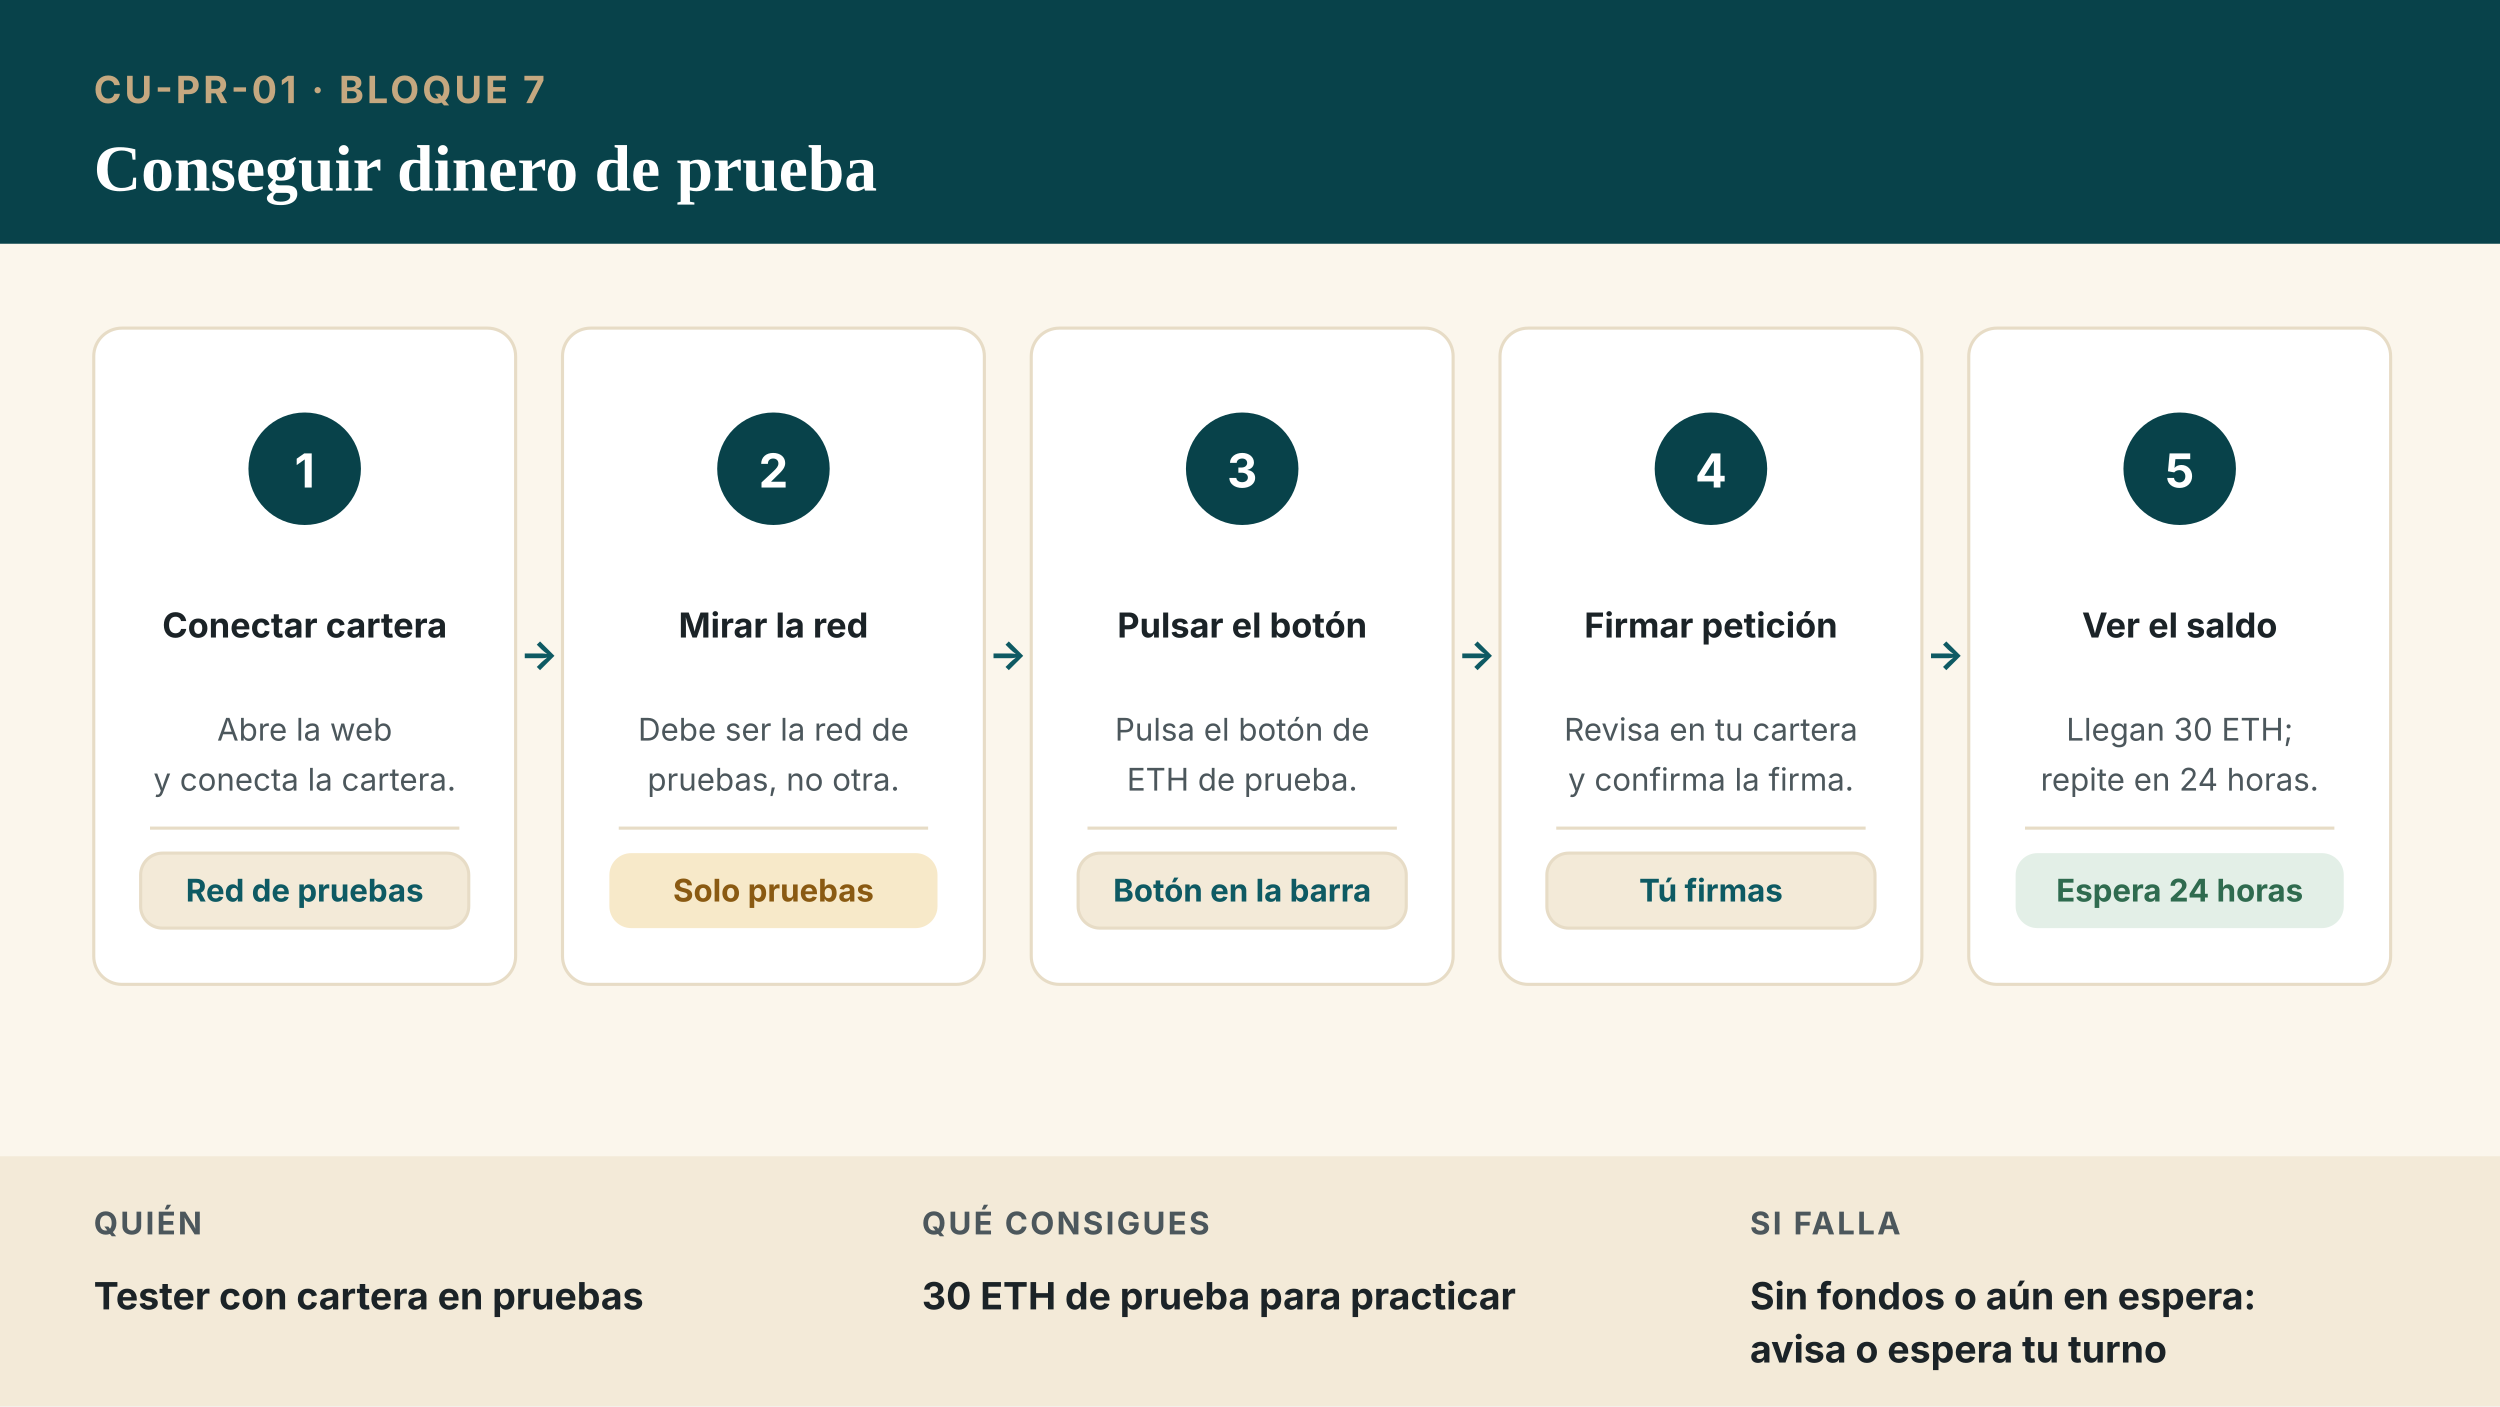
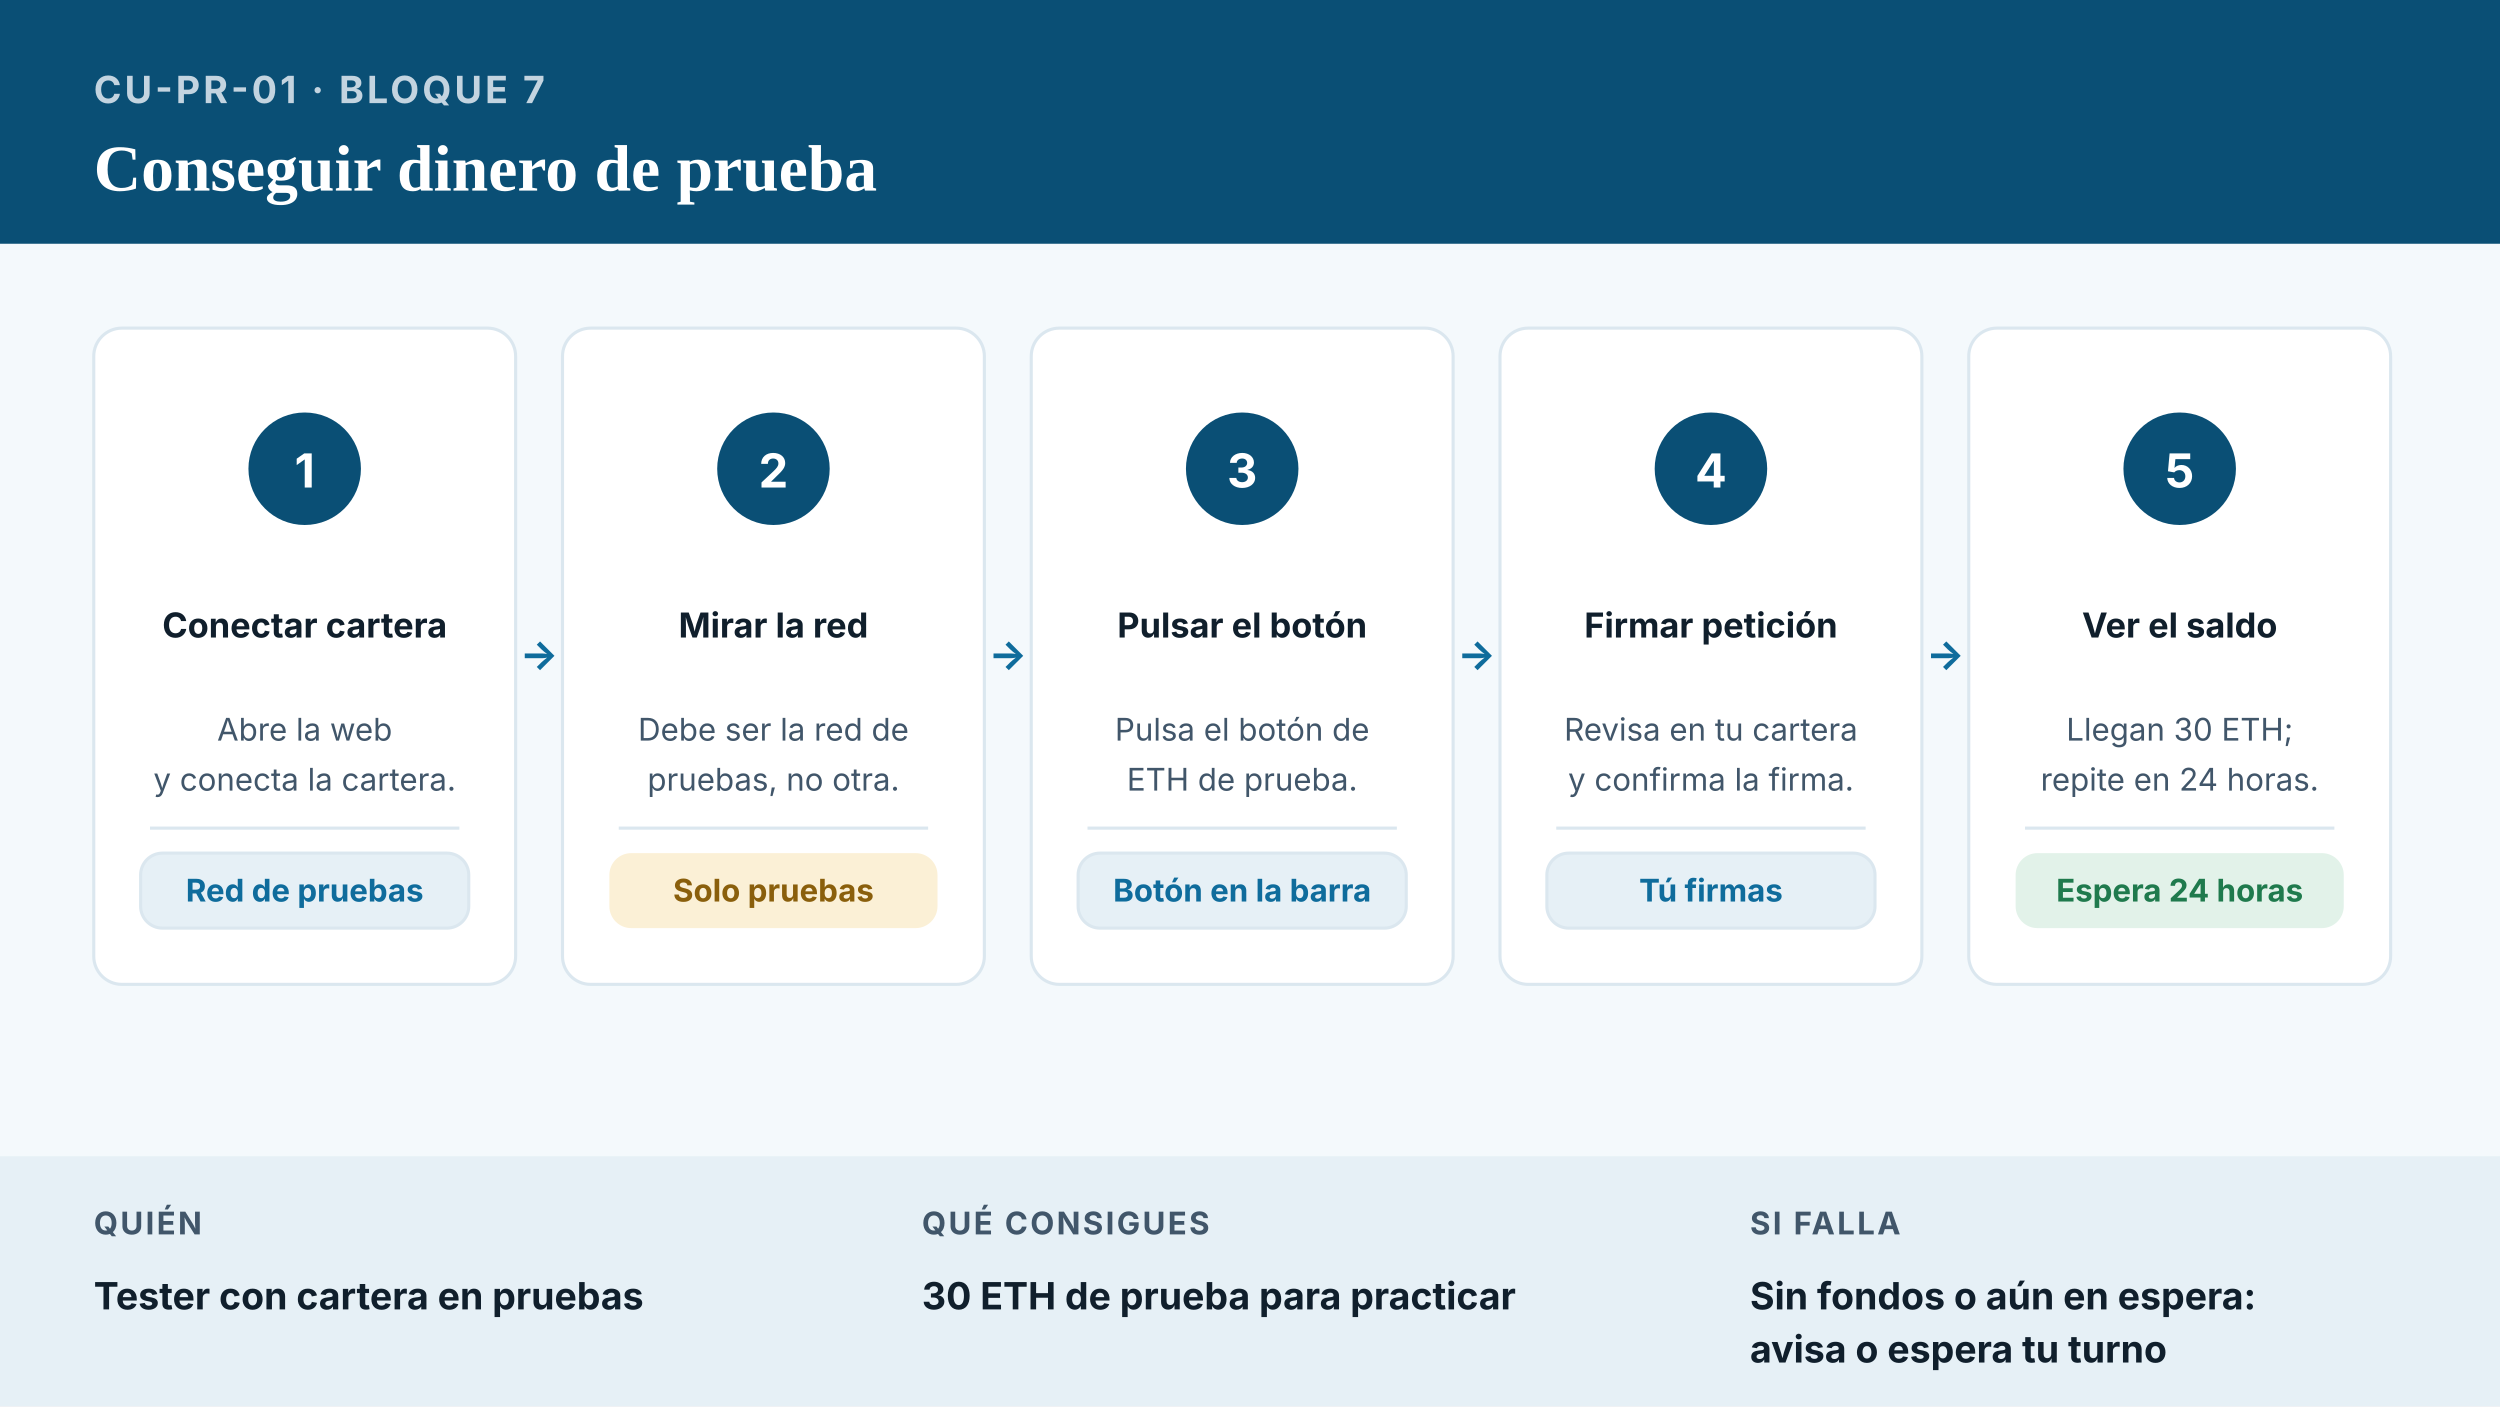
<svg xmlns="http://www.w3.org/2000/svg" viewBox="0 0 1600 900" width="1600" height="900" role="img" aria-labelledby="t d">
-   <rect width="1600" height="900" fill="#FBF6EC" />
-   <rect x="0" y="0" width="1600" height="156" fill="#08424A" />
-   <text x="60" y="66" font-family="'Hanken Grotesk', system-ui, -apple-system, 'Segoe UI', sans-serif" font-size="24" font-weight="700" fill="#C5A880" letter-spacing="2">CU-PR-01 · BLOQUE 7</text>
+   <rect width="1600" height="900" fill="#F4F9FC" />
+   <rect x="0" y="0" width="1600" height="156" fill="#0A4F75" />
+   <text x="60" y="66" font-family="'Hanken Grotesk', system-ui, -apple-system, 'Segoe UI', sans-serif" font-size="24" font-weight="700" fill="#C3D4E0" letter-spacing="2">CU-PR-01 · BLOQUE 7</text>
  <text x="60" y="122" font-family="Fraunces, Georgia, 'Times New Roman', serif" font-size="42" font-weight="700" fill="#FFFFFF">Conseguir dinero de prueba</text>
-   <rect x="60" y="210" width="270" height="420" rx="18" fill="#FFFFFF" stroke="#E7DCC6" stroke-width="2" />
-   <circle cx="195" cy="300" r="36" fill="#08424A" />
+   <rect x="60" y="210" width="270" height="420" rx="18" fill="#FFFFFF" stroke="#DBE7EF" stroke-width="2" />
+   <circle cx="195" cy="300" r="36" fill="#0A4F75" />
  <text x="195" y="312" text-anchor="middle" font-family="'Hanken Grotesk', system-ui, -apple-system, 'Segoe UI', sans-serif" font-size="30" font-weight="700" fill="#FFFFFF">1</text>
-   <text x="195" y="408" text-anchor="middle" font-family="'Hanken Grotesk', system-ui, -apple-system, 'Segoe UI', sans-serif" font-size="22" font-weight="700" fill="#1B2327">Conectar cartera</text>
-   <text x="195" y="474" text-anchor="middle" font-family="'Hanken Grotesk', system-ui, -apple-system, 'Segoe UI', sans-serif" font-size="20" fill="#4C575C">Abre la web</text>
-   <text x="195" y="506" text-anchor="middle" font-family="'Hanken Grotesk', system-ui, -apple-system, 'Segoe UI', sans-serif" font-size="20" fill="#4C575C">y conecta la cartera.</text>
-   <path d="M96 530 H294" stroke="#E7DCC6" stroke-width="2" fill="none" />
-   <rect x="90" y="546" width="210" height="48" rx="14" fill="#F3EAD8" stroke="#E7DCC6" stroke-width="2" />
-   <text x="195" y="577" text-anchor="middle" font-family="'Hanken Grotesk', system-ui, -apple-system, 'Segoe UI', sans-serif" font-size="20" font-weight="700" fill="#0E5A63">Red de pruebas</text>
-   <rect x="360" y="210" width="270" height="420" rx="18" fill="#FFFFFF" stroke="#E7DCC6" stroke-width="2" />
-   <circle cx="495" cy="300" r="36" fill="#08424A" />
+   <text x="195" y="408" text-anchor="middle" font-family="'Hanken Grotesk', system-ui, -apple-system, 'Segoe UI', sans-serif" font-size="22" font-weight="700" fill="#101F2C">Conectar cartera</text>
+   <text x="195" y="474" text-anchor="middle" font-family="'Hanken Grotesk', system-ui, -apple-system, 'Segoe UI', sans-serif" font-size="20" fill="#41566A">Abre la web</text>
+   <text x="195" y="506" text-anchor="middle" font-family="'Hanken Grotesk', system-ui, -apple-system, 'Segoe UI', sans-serif" font-size="20" fill="#41566A">y conecta la cartera.</text>
+   <path d="M96 530 H294" stroke="#DBE7EF" stroke-width="2" fill="none" />
+   <rect x="90" y="546" width="210" height="48" rx="14" fill="#E6F0F6" stroke="#DBE7EF" stroke-width="2" />
+   <text x="195" y="577" text-anchor="middle" font-family="'Hanken Grotesk', system-ui, -apple-system, 'Segoe UI', sans-serif" font-size="20" font-weight="700" fill="#0F6C9C">Red de pruebas</text>
+   <rect x="360" y="210" width="270" height="420" rx="18" fill="#FFFFFF" stroke="#DBE7EF" stroke-width="2" />
+   <circle cx="495" cy="300" r="36" fill="#0A4F75" />
  <text x="495" y="312" text-anchor="middle" font-family="'Hanken Grotesk', system-ui, -apple-system, 'Segoe UI', sans-serif" font-size="30" font-weight="700" fill="#FFFFFF">2</text>
-   <text x="495" y="408" text-anchor="middle" font-family="'Hanken Grotesk', system-ui, -apple-system, 'Segoe UI', sans-serif" font-size="22" font-weight="700" fill="#1B2327">Mirar la red</text>
-   <text x="495" y="474" text-anchor="middle" font-family="'Hanken Grotesk', system-ui, -apple-system, 'Segoe UI', sans-serif" font-size="20" fill="#4C575C">Debe ser la red de</text>
-   <text x="495" y="506" text-anchor="middle" font-family="'Hanken Grotesk', system-ui, -apple-system, 'Segoe UI', sans-serif" font-size="20" fill="#4C575C">pruebas, no otra.</text>
-   <path d="M396 530 H594" stroke="#E7DCC6" stroke-width="2" fill="none" />
-   <rect x="390" y="546" width="210" height="48" rx="14" fill="#F7E9C9" />
-   <text x="495" y="577" text-anchor="middle" font-family="'Hanken Grotesk', system-ui, -apple-system, 'Segoe UI', sans-serif" font-size="20" font-weight="700" fill="#8A5A12">Solo pruebas</text>
-   <rect x="660" y="210" width="270" height="420" rx="18" fill="#FFFFFF" stroke="#E7DCC6" stroke-width="2" />
-   <circle cx="795" cy="300" r="36" fill="#08424A" />
+   <text x="495" y="408" text-anchor="middle" font-family="'Hanken Grotesk', system-ui, -apple-system, 'Segoe UI', sans-serif" font-size="22" font-weight="700" fill="#101F2C">Mirar la red</text>
+   <text x="495" y="474" text-anchor="middle" font-family="'Hanken Grotesk', system-ui, -apple-system, 'Segoe UI', sans-serif" font-size="20" fill="#41566A">Debe ser la red de</text>
+   <text x="495" y="506" text-anchor="middle" font-family="'Hanken Grotesk', system-ui, -apple-system, 'Segoe UI', sans-serif" font-size="20" fill="#41566A">pruebas, no otra.</text>
+   <path d="M396 530 H594" stroke="#DBE7EF" stroke-width="2" fill="none" />
+   <rect x="390" y="546" width="210" height="48" rx="14" fill="#FBF0D6" />
+   <text x="495" y="577" text-anchor="middle" font-family="'Hanken Grotesk', system-ui, -apple-system, 'Segoe UI', sans-serif" font-size="20" font-weight="700" fill="#8A5F0C">Solo pruebas</text>
+   <rect x="660" y="210" width="270" height="420" rx="18" fill="#FFFFFF" stroke="#DBE7EF" stroke-width="2" />
+   <circle cx="795" cy="300" r="36" fill="#0A4F75" />
  <text x="795" y="312" text-anchor="middle" font-family="'Hanken Grotesk', system-ui, -apple-system, 'Segoe UI', sans-serif" font-size="30" font-weight="700" fill="#FFFFFF">3</text>
-   <text x="795" y="408" text-anchor="middle" font-family="'Hanken Grotesk', system-ui, -apple-system, 'Segoe UI', sans-serif" font-size="22" font-weight="700" fill="#1B2327">Pulsar el botón</text>
-   <text x="795" y="474" text-anchor="middle" font-family="'Hanken Grotesk', system-ui, -apple-system, 'Segoe UI', sans-serif" font-size="20" fill="#4C575C">Pulsa el botón de</text>
-   <text x="795" y="506" text-anchor="middle" font-family="'Hanken Grotesk', system-ui, -apple-system, 'Segoe UI', sans-serif" font-size="20" fill="#4C575C">ETH de prueba.</text>
-   <path d="M696 530 H894" stroke="#E7DCC6" stroke-width="2" fill="none" />
-   <rect x="690" y="546" width="210" height="48" rx="14" fill="#F3EAD8" stroke="#E7DCC6" stroke-width="2" />
-   <text x="795" y="577" text-anchor="middle" font-family="'Hanken Grotesk', system-ui, -apple-system, 'Segoe UI', sans-serif" font-size="20" font-weight="700" fill="#0E5A63">Botón en la barra</text>
-   <rect x="960" y="210" width="270" height="420" rx="18" fill="#FFFFFF" stroke="#E7DCC6" stroke-width="2" />
-   <circle cx="1095" cy="300" r="36" fill="#08424A" />
+   <text x="795" y="408" text-anchor="middle" font-family="'Hanken Grotesk', system-ui, -apple-system, 'Segoe UI', sans-serif" font-size="22" font-weight="700" fill="#101F2C">Pulsar el botón</text>
+   <text x="795" y="474" text-anchor="middle" font-family="'Hanken Grotesk', system-ui, -apple-system, 'Segoe UI', sans-serif" font-size="20" fill="#41566A">Pulsa el botón de</text>
+   <text x="795" y="506" text-anchor="middle" font-family="'Hanken Grotesk', system-ui, -apple-system, 'Segoe UI', sans-serif" font-size="20" fill="#41566A">ETH de prueba.</text>
+   <path d="M696 530 H894" stroke="#DBE7EF" stroke-width="2" fill="none" />
+   <rect x="690" y="546" width="210" height="48" rx="14" fill="#E6F0F6" stroke="#DBE7EF" stroke-width="2" />
+   <text x="795" y="577" text-anchor="middle" font-family="'Hanken Grotesk', system-ui, -apple-system, 'Segoe UI', sans-serif" font-size="20" font-weight="700" fill="#0F6C9C">Botón en la barra</text>
+   <rect x="960" y="210" width="270" height="420" rx="18" fill="#FFFFFF" stroke="#DBE7EF" stroke-width="2" />
+   <circle cx="1095" cy="300" r="36" fill="#0A4F75" />
  <text x="1095" y="312" text-anchor="middle" font-family="'Hanken Grotesk', system-ui, -apple-system, 'Segoe UI', sans-serif" font-size="30" font-weight="700" fill="#FFFFFF">4</text>
-   <text x="1095" y="408" text-anchor="middle" font-family="'Hanken Grotesk', system-ui, -apple-system, 'Segoe UI', sans-serif" font-size="22" font-weight="700" fill="#1B2327">Firmar petición</text>
-   <text x="1095" y="474" text-anchor="middle" font-family="'Hanken Grotesk', system-ui, -apple-system, 'Segoe UI', sans-serif" font-size="20" fill="#4C575C">Revisa en tu cartera</text>
-   <text x="1095" y="506" text-anchor="middle" font-family="'Hanken Grotesk', system-ui, -apple-system, 'Segoe UI', sans-serif" font-size="20" fill="#4C575C">y confirma la firma.</text>
-   <path d="M996 530 H1194" stroke="#E7DCC6" stroke-width="2" fill="none" />
-   <rect x="990" y="546" width="210" height="48" rx="14" fill="#F3EAD8" stroke="#E7DCC6" stroke-width="2" />
-   <text x="1095" y="577" text-anchor="middle" font-family="'Hanken Grotesk', system-ui, -apple-system, 'Segoe UI', sans-serif" font-size="20" font-weight="700" fill="#0E5A63">Tú firmas</text>
-   <rect x="1260" y="210" width="270" height="420" rx="18" fill="#FFFFFF" stroke="#E7DCC6" stroke-width="2" />
-   <circle cx="1395" cy="300" r="36" fill="#08424A" />
+   <text x="1095" y="408" text-anchor="middle" font-family="'Hanken Grotesk', system-ui, -apple-system, 'Segoe UI', sans-serif" font-size="22" font-weight="700" fill="#101F2C">Firmar petición</text>
+   <text x="1095" y="474" text-anchor="middle" font-family="'Hanken Grotesk', system-ui, -apple-system, 'Segoe UI', sans-serif" font-size="20" fill="#41566A">Revisa en tu cartera</text>
+   <text x="1095" y="506" text-anchor="middle" font-family="'Hanken Grotesk', system-ui, -apple-system, 'Segoe UI', sans-serif" font-size="20" fill="#41566A">y confirma la firma.</text>
+   <path d="M996 530 H1194" stroke="#DBE7EF" stroke-width="2" fill="none" />
+   <rect x="990" y="546" width="210" height="48" rx="14" fill="#E6F0F6" stroke="#DBE7EF" stroke-width="2" />
+   <text x="1095" y="577" text-anchor="middle" font-family="'Hanken Grotesk', system-ui, -apple-system, 'Segoe UI', sans-serif" font-size="20" font-weight="700" fill="#0F6C9C">Tú firmas</text>
+   <rect x="1260" y="210" width="270" height="420" rx="18" fill="#FFFFFF" stroke="#DBE7EF" stroke-width="2" />
+   <circle cx="1395" cy="300" r="36" fill="#0A4F75" />
  <text x="1395" y="312" text-anchor="middle" font-family="'Hanken Grotesk', system-ui, -apple-system, 'Segoe UI', sans-serif" font-size="30" font-weight="700" fill="#FFFFFF">5</text>
-   <text x="1395" y="408" text-anchor="middle" font-family="'Hanken Grotesk', system-ui, -apple-system, 'Segoe UI', sans-serif" font-size="22" font-weight="700" fill="#1B2327">Ver el saldo</text>
-   <text x="1395" y="474" text-anchor="middle" font-family="'Hanken Grotesk', system-ui, -apple-system, 'Segoe UI', sans-serif" font-size="20" fill="#4C575C">Llegan 30 ETH;</text>
-   <text x="1395" y="506" text-anchor="middle" font-family="'Hanken Grotesk', system-ui, -apple-system, 'Segoe UI', sans-serif" font-size="20" fill="#4C575C">repite en 24 horas.</text>
-   <path d="M1296 530 H1494" stroke="#E7DCC6" stroke-width="2" fill="none" />
-   <rect x="1290" y="546" width="210" height="48" rx="14" fill="#E3EFE7" />
-   <text x="1395" y="577" text-anchor="middle" font-family="'Hanken Grotesk', system-ui, -apple-system, 'Segoe UI', sans-serif" font-size="20" font-weight="700" fill="#2F6B4F">Espera 24 horas</text>
-   <text x="345" y="428" text-anchor="middle" font-family="'Hanken Grotesk', system-ui, -apple-system, 'Segoe UI', sans-serif" font-size="26" font-weight="700" fill="#0E5A63">→</text>
-   <text x="645" y="428" text-anchor="middle" font-family="'Hanken Grotesk', system-ui, -apple-system, 'Segoe UI', sans-serif" font-size="26" font-weight="700" fill="#0E5A63">→</text>
-   <text x="945" y="428" text-anchor="middle" font-family="'Hanken Grotesk', system-ui, -apple-system, 'Segoe UI', sans-serif" font-size="26" font-weight="700" fill="#0E5A63">→</text>
-   <text x="1245" y="428" text-anchor="middle" font-family="'Hanken Grotesk', system-ui, -apple-system, 'Segoe UI', sans-serif" font-size="26" font-weight="700" fill="#0E5A63">→</text>
-   <rect x="0" y="740" width="1600" height="160" fill="#F3EAD8" />
-   <text x="60" y="790" font-family="'Hanken Grotesk', system-ui, -apple-system, 'Segoe UI', sans-serif" font-size="20" font-weight="700" fill="#4C575C" letter-spacing="1.5">QUIÉN</text>
-   <text x="60" y="838" font-family="'Hanken Grotesk', system-ui, -apple-system, 'Segoe UI', sans-serif" font-size="24" font-weight="700" fill="#1B2327">Tester con cartera en pruebas</text>
-   <text x="590" y="790" font-family="'Hanken Grotesk', system-ui, -apple-system, 'Segoe UI', sans-serif" font-size="20" font-weight="700" fill="#4C575C" letter-spacing="1.5">QUÉ CONSIGUES</text>
-   <text x="590" y="838" font-family="'Hanken Grotesk', system-ui, -apple-system, 'Segoe UI', sans-serif" font-size="24" font-weight="700" fill="#1B2327">30 ETH de prueba para practicar</text>
-   <text x="1120" y="790" font-family="'Hanken Grotesk', system-ui, -apple-system, 'Segoe UI', sans-serif" font-size="20" font-weight="700" fill="#4C575C" letter-spacing="1.5">SI FALLA</text>
-   <text x="1120" y="838" font-family="'Hanken Grotesk', system-ui, -apple-system, 'Segoe UI', sans-serif" font-size="24" font-weight="700" fill="#1B2327">Sin fondos o aún en espera:</text>
-   <text x="1120" y="872" font-family="'Hanken Grotesk', system-ui, -apple-system, 'Segoe UI', sans-serif" font-size="24" font-weight="700" fill="#1B2327">avisa o espera tu turno</text>
+   <text x="1395" y="408" text-anchor="middle" font-family="'Hanken Grotesk', system-ui, -apple-system, 'Segoe UI', sans-serif" font-size="22" font-weight="700" fill="#101F2C">Ver el saldo</text>
+   <text x="1395" y="474" text-anchor="middle" font-family="'Hanken Grotesk', system-ui, -apple-system, 'Segoe UI', sans-serif" font-size="20" fill="#41566A">Llegan 30 ETH;</text>
+   <text x="1395" y="506" text-anchor="middle" font-family="'Hanken Grotesk', system-ui, -apple-system, 'Segoe UI', sans-serif" font-size="20" fill="#41566A">repite en 24 horas.</text>
+   <path d="M1296 530 H1494" stroke="#DBE7EF" stroke-width="2" fill="none" />
+   <rect x="1290" y="546" width="210" height="48" rx="14" fill="#E2F2E9" />
+   <text x="1395" y="577" text-anchor="middle" font-family="'Hanken Grotesk', system-ui, -apple-system, 'Segoe UI', sans-serif" font-size="20" font-weight="700" fill="#1F7A4D">Espera 24 horas</text>
+   <text x="345" y="428" text-anchor="middle" font-family="'Hanken Grotesk', system-ui, -apple-system, 'Segoe UI', sans-serif" font-size="26" font-weight="700" fill="#0F6C9C">→</text>
+   <text x="645" y="428" text-anchor="middle" font-family="'Hanken Grotesk', system-ui, -apple-system, 'Segoe UI', sans-serif" font-size="26" font-weight="700" fill="#0F6C9C">→</text>
+   <text x="945" y="428" text-anchor="middle" font-family="'Hanken Grotesk', system-ui, -apple-system, 'Segoe UI', sans-serif" font-size="26" font-weight="700" fill="#0F6C9C">→</text>
+   <text x="1245" y="428" text-anchor="middle" font-family="'Hanken Grotesk', system-ui, -apple-system, 'Segoe UI', sans-serif" font-size="26" font-weight="700" fill="#0F6C9C">→</text>
+   <rect x="0" y="740" width="1600" height="160" fill="#E6F0F6" />
+   <text x="60" y="790" font-family="'Hanken Grotesk', system-ui, -apple-system, 'Segoe UI', sans-serif" font-size="20" font-weight="700" fill="#41566A" letter-spacing="1.5">QUIÉN</text>
+   <text x="60" y="838" font-family="'Hanken Grotesk', system-ui, -apple-system, 'Segoe UI', sans-serif" font-size="24" font-weight="700" fill="#101F2C">Tester con cartera en pruebas</text>
+   <text x="590" y="790" font-family="'Hanken Grotesk', system-ui, -apple-system, 'Segoe UI', sans-serif" font-size="20" font-weight="700" fill="#41566A" letter-spacing="1.5">QUÉ CONSIGUES</text>
+   <text x="590" y="838" font-family="'Hanken Grotesk', system-ui, -apple-system, 'Segoe UI', sans-serif" font-size="24" font-weight="700" fill="#101F2C">30 ETH de prueba para practicar</text>
+   <text x="1120" y="790" font-family="'Hanken Grotesk', system-ui, -apple-system, 'Segoe UI', sans-serif" font-size="20" font-weight="700" fill="#41566A" letter-spacing="1.5">SI FALLA</text>
+   <text x="1120" y="838" font-family="'Hanken Grotesk', system-ui, -apple-system, 'Segoe UI', sans-serif" font-size="24" font-weight="700" fill="#101F2C">Sin fondos o aún en espera:</text>
+   <text x="1120" y="872" font-family="'Hanken Grotesk', system-ui, -apple-system, 'Segoe UI', sans-serif" font-size="24" font-weight="700" fill="#101F2C">avisa o espera tu turno</text>
</svg>
